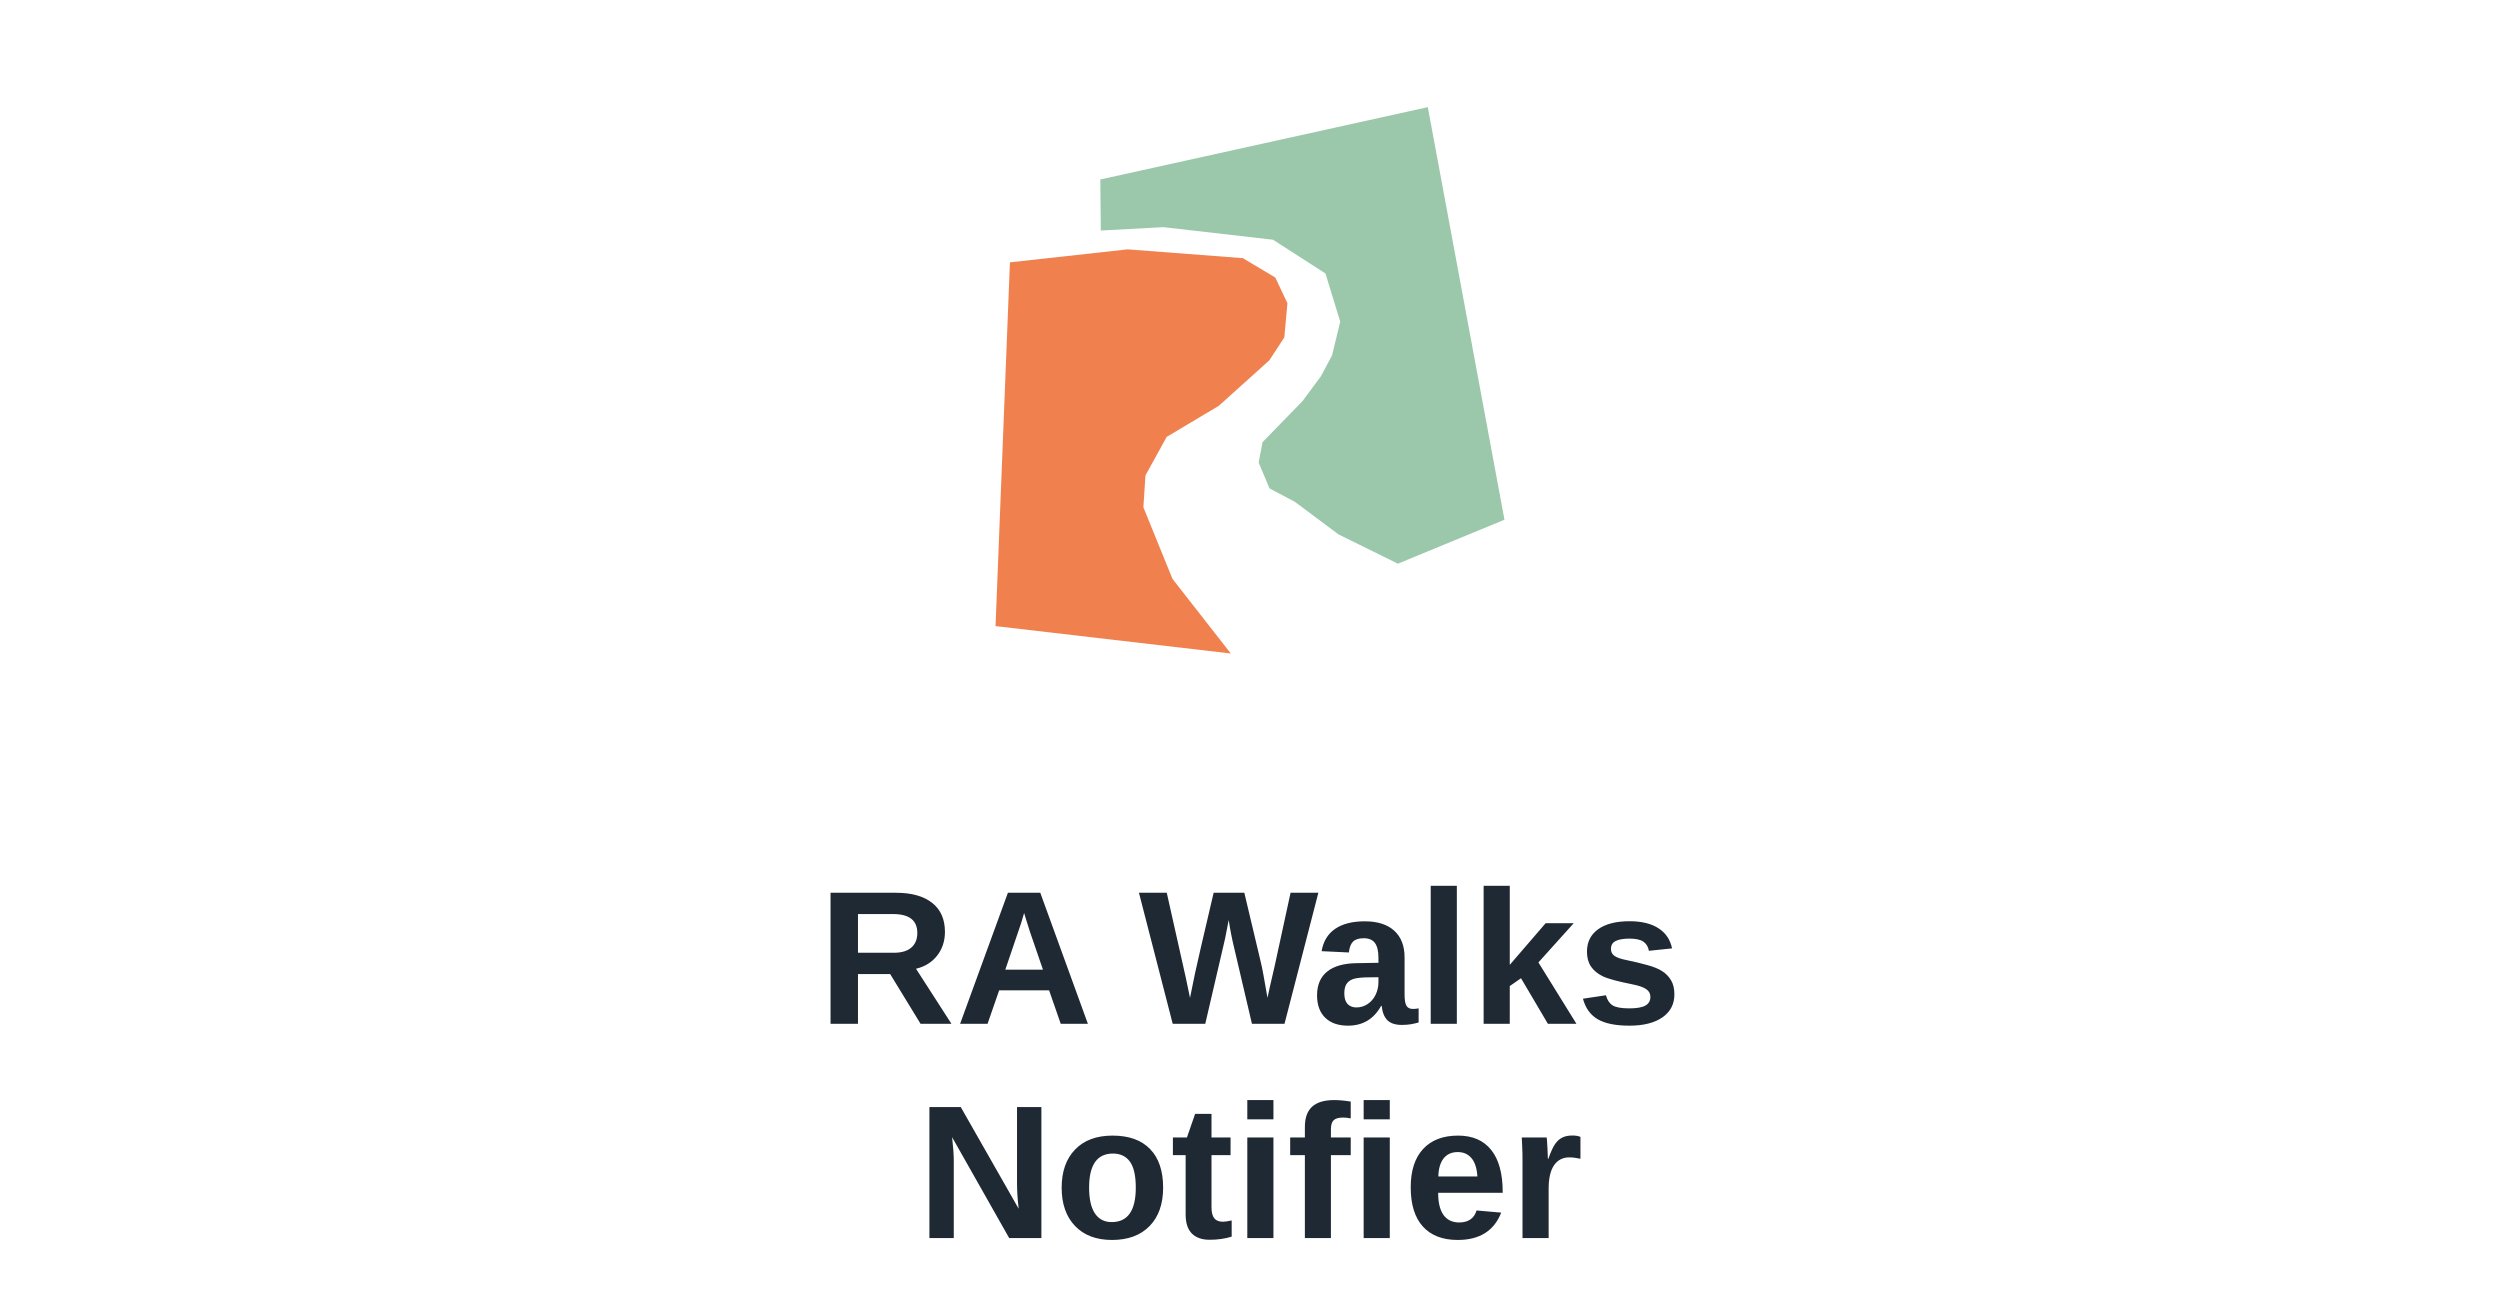
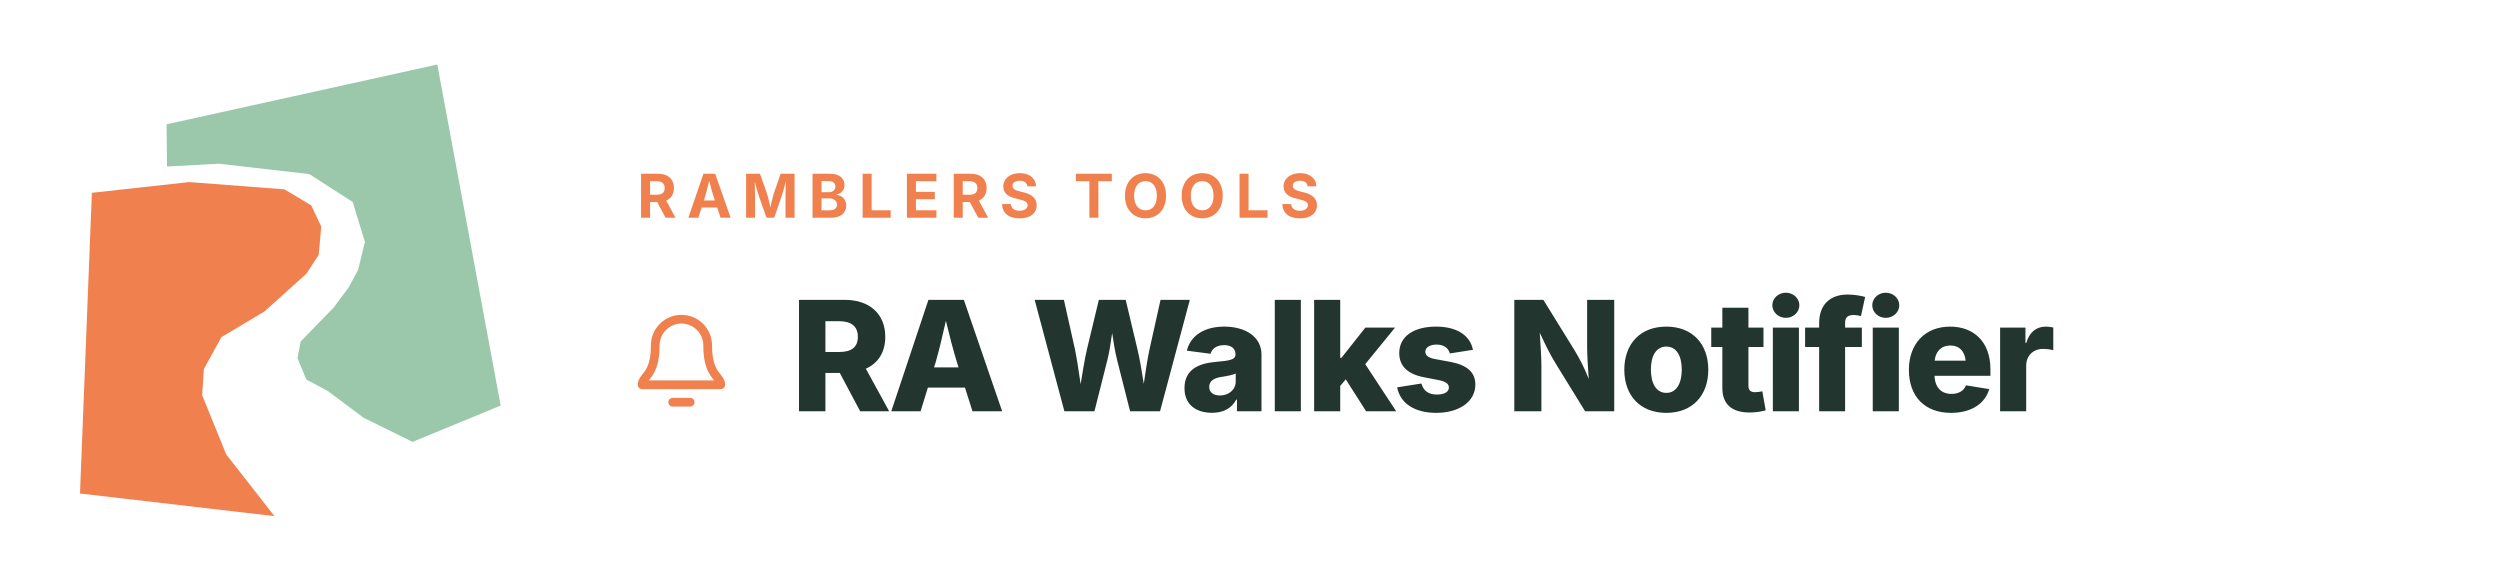
- <svg xmlns="http://www.w3.org/2000/svg" width="420" height="220" viewBox="0 0 420 220" role="img" aria-label="RA Walks Notifier logo">
-   <g transform="translate(167.25 18) scale(1.9)">
-     <path fill="#9BC8AB" fill-rule="nonzero" d="M38.222 0L9.265 6.395l.042 4.515 5.541-.298 9.685 1.111 4.64 2.984 1.305 4.26-.721 2.976-.999 1.871-1.625 2.188-3.526 3.622-.341 1.809.957 2.273 2.256 1.2 3.843 2.871 5.254 2.591L45 36.481z" />
-     <path fill="#F0814F" fill-rule="nonzero" d="M1.272 13.723L0 45.888l20.802 2.421-5.157-6.6-2.572-6.326.183-2.816 1.877-3.41 4.605-2.745 4.472-4.026 1.324-2.023.275-3.026-1.073-2.271-2.865-1.713-10.191-.779z" />
+ <svg xmlns="http://www.w3.org/2000/svg" width="620" height="144" viewBox="0 0 620 144" role="img" aria-labelledby="title desc">
+   <g transform="translate(19.83581 16) scale(2.318409)">
+     <path fill="#9BC8AB" fill-rule="nonzero" d="M38.222 0 9.265 6.395l.042 4.515 5.541-.298 9.685 1.111 4.64 2.984 1.305 4.26-.721 2.976-.999 1.871-1.625 2.188-3.526 3.622-.341 1.809.957 2.273 2.256 1.2 3.843 2.871 5.254 2.591L45 36.481Z" />
+     <path fill="#F0814F" fill-rule="nonzero" d="M1.272 13.723 0 45.888l20.802 2.421-5.157-6.6-2.572-6.326.183-2.816 1.877-3.41 4.605-2.745 4.472-4.026 1.324-2.023.275-3.026-1.073-2.271-2.865-1.713-10.191-.779Z" />
  </g>
-   <text x="210" y="172" text-anchor="middle" font-family="-apple-system, BlinkMacSystemFont, 'Segoe UI', Arial, sans-serif" font-size="32" font-weight="700" fill="#1f2933">RA Walks</text>
-   <text x="210" y="208" text-anchor="middle" font-family="-apple-system, BlinkMacSystemFont, 'Segoe UI', Arial, sans-serif" font-size="32" font-weight="700" fill="#1f2933">Notifier</text>
+   <g font-family="Inter, Avenir Next, Segoe UI, Arial, sans-serif">
+     <text x="158" y="54" font-size="15" font-weight="750" letter-spacing="2.5" fill="#F0814F">RAMBLERS TOOLS</text>
+     <g transform="translate(156 77) scale(1.083333)" fill="none" stroke="#F0814F" stroke-width="2" stroke-linecap="round" stroke-linejoin="round">
+       <path d="M18 8a6 6 0 0 0-12 0c0 7-3 7-3 9h18c0-2-3-2-3-9" />
+       <path d="M10 21h4" />
+     </g>
+     <text x="196" y="102" font-size="38" font-weight="760" letter-spacing="-1" fill="#22352E">RA Walks Notifier</text>
+   </g>
</svg>
